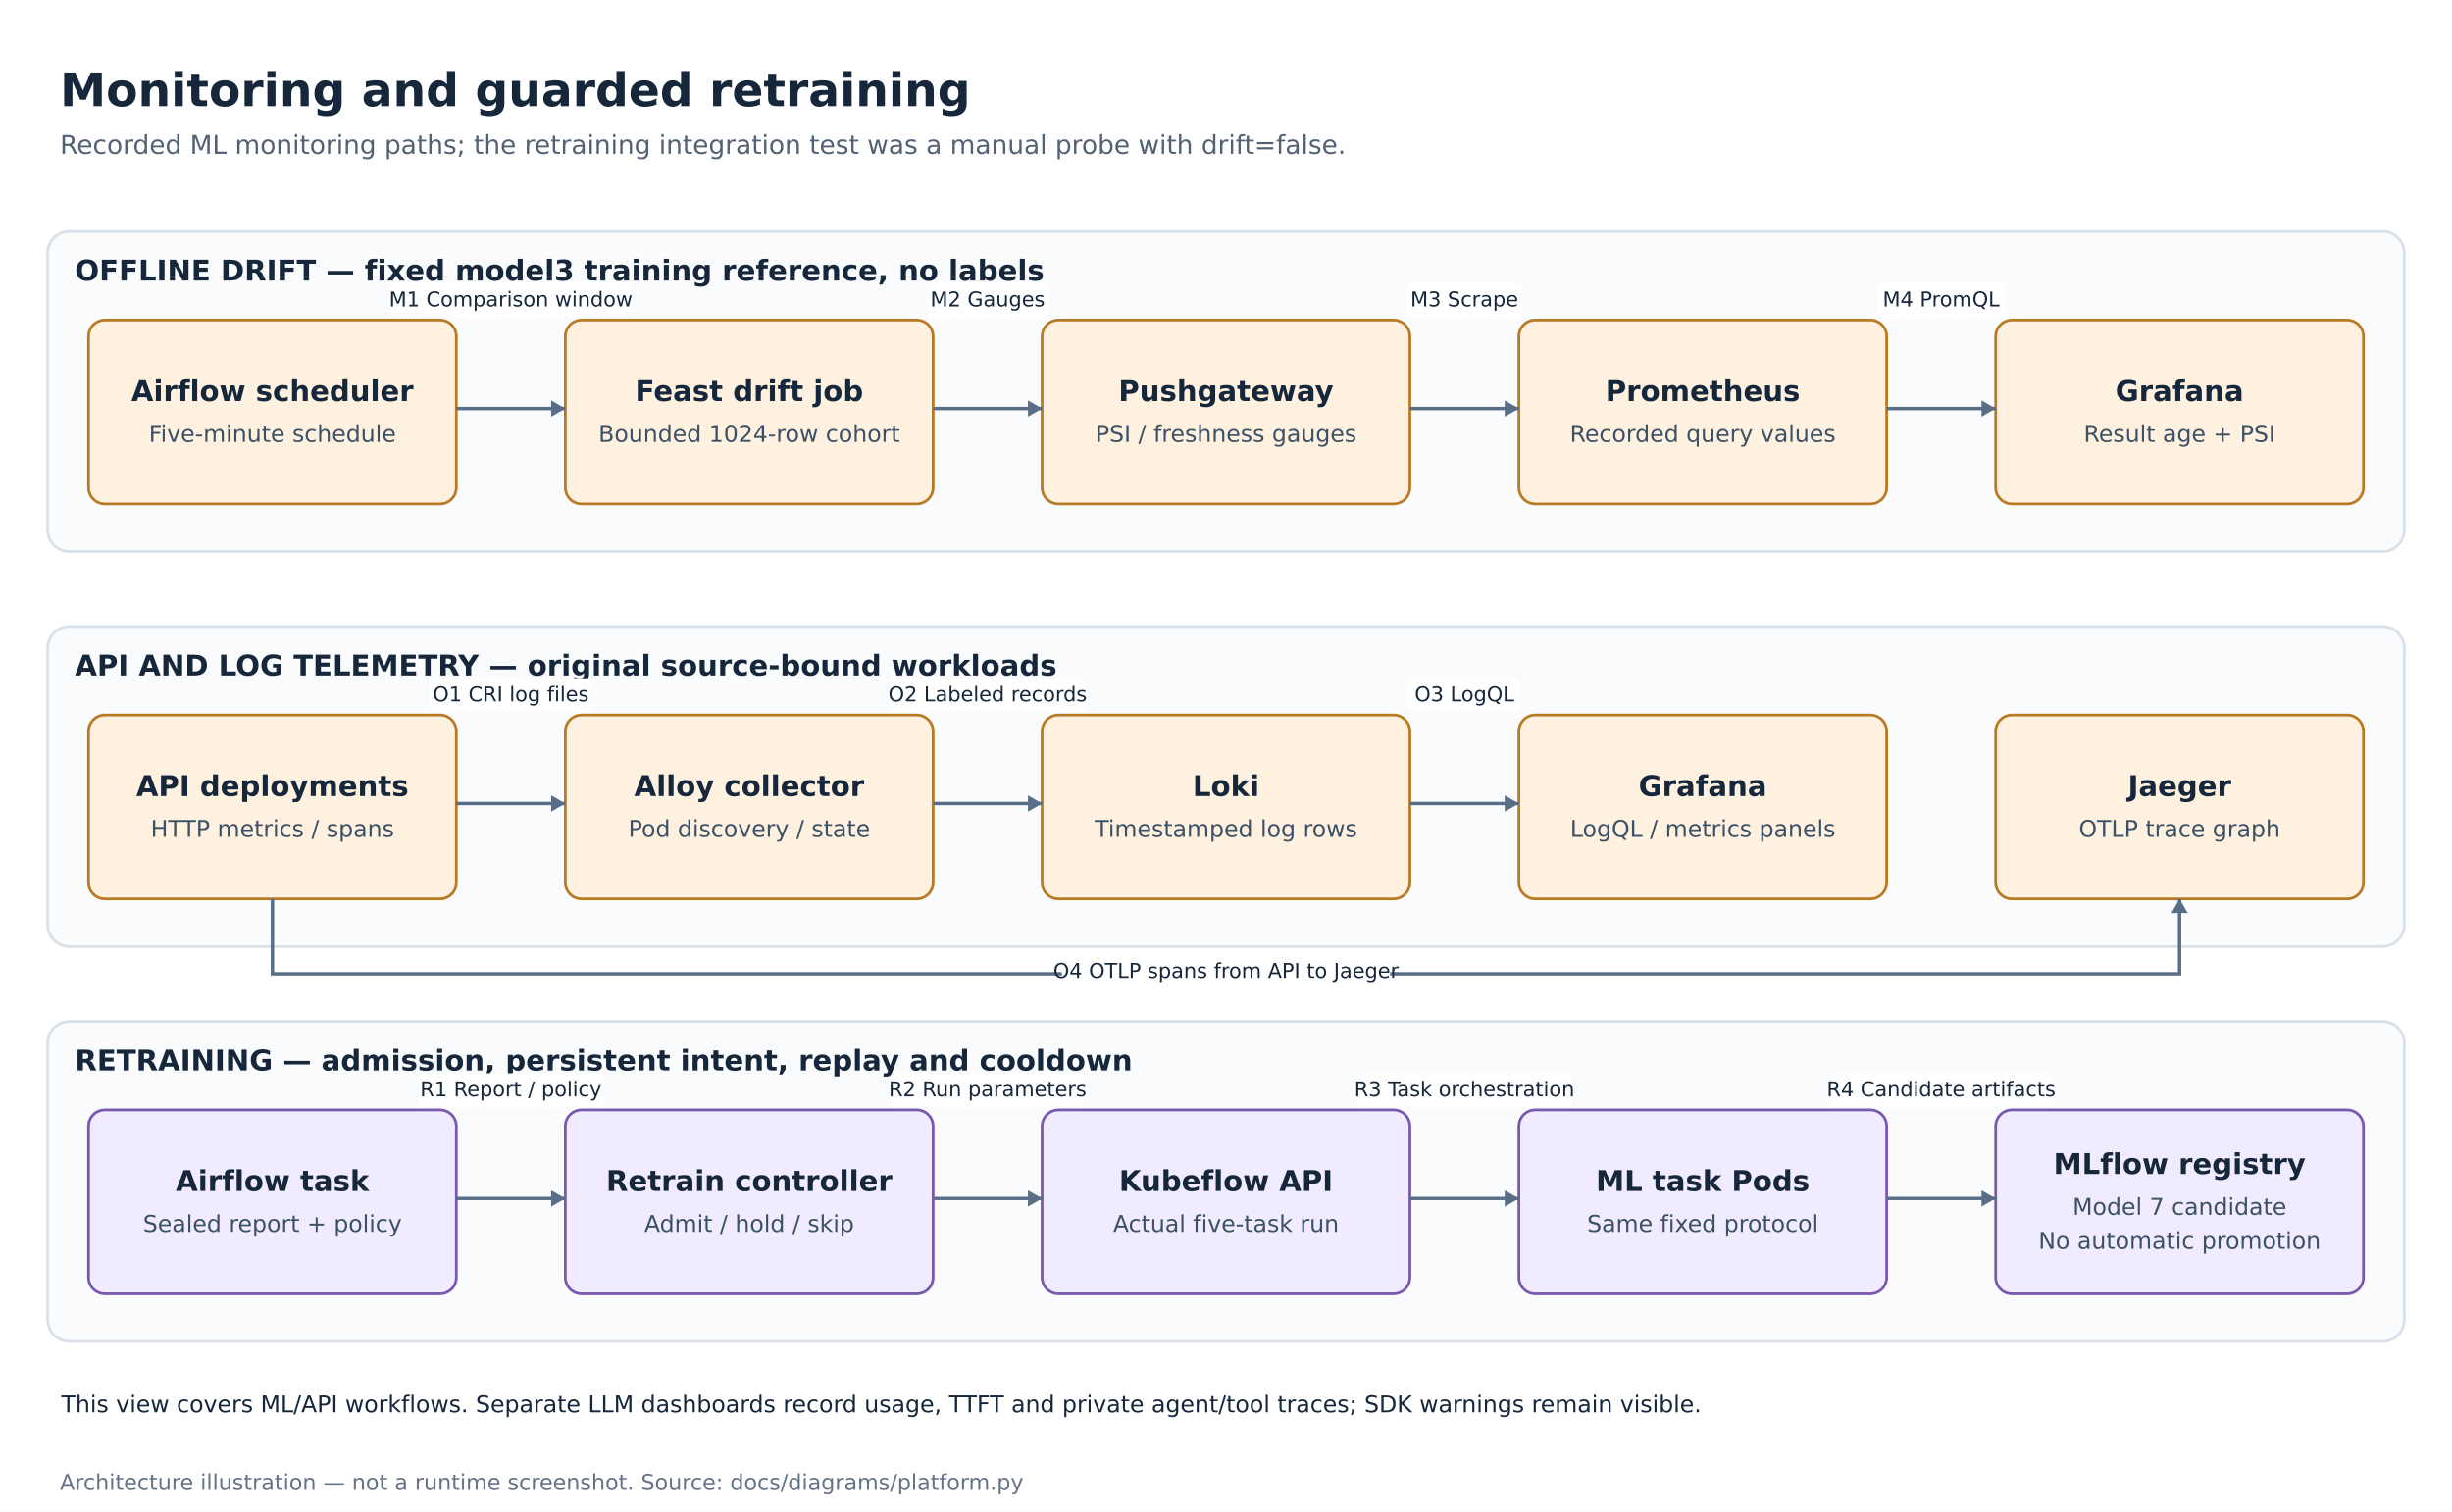
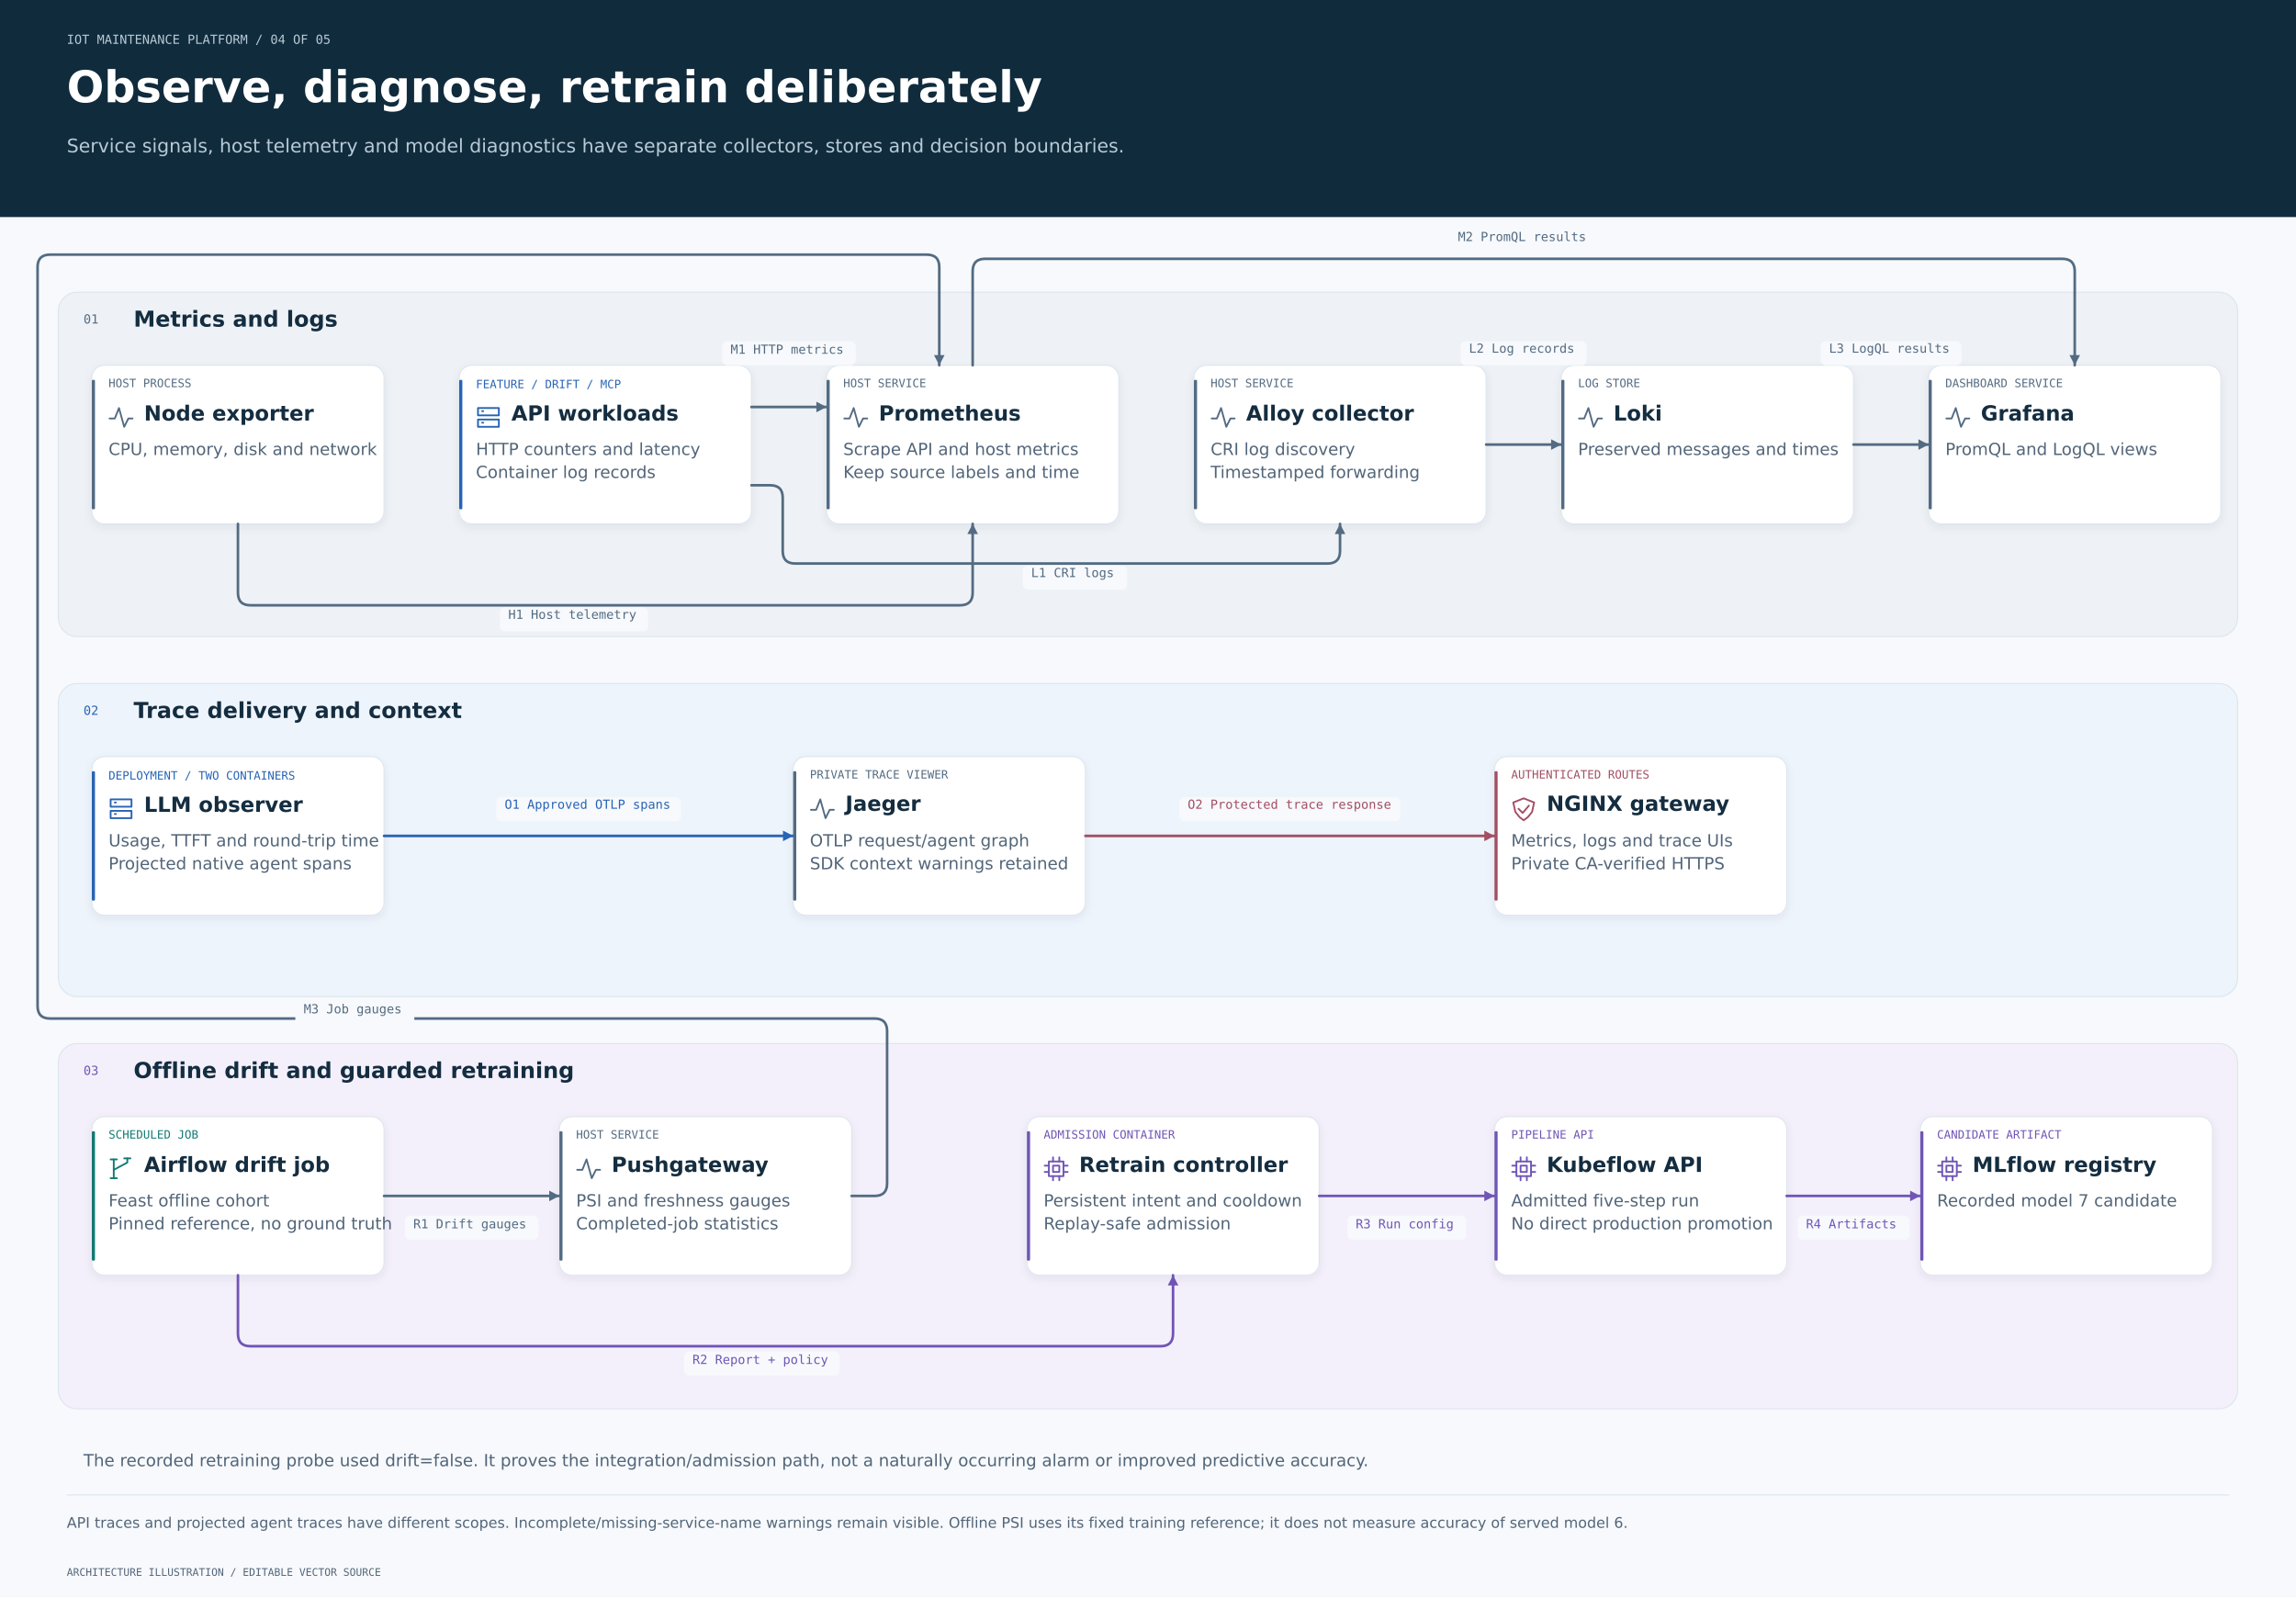
- <svg xmlns="http://www.w3.org/2000/svg" width="1800" height="1110" viewBox="0 0 1800 1110" role="img" aria-labelledby="title desc">
-   <rect width="100%" height="100%" fill="white" />
-   <text x="44" y="78" font-family="Segoe UI,DejaVu Sans,sans-serif" font-size="34" font-weight="600" text-anchor="start" fill="#16273b">Monitoring and guarded retraining</text>
-   <text x="44" y="113" font-family="Segoe UI,DejaVu Sans,sans-serif" font-size="19" font-weight="400" text-anchor="start" fill="#526174">Recorded ML monitoring paths; the retraining integration test was a manual probe with drift=false.</text>
-   <text x="44" y="1094" font-family="Segoe UI,DejaVu Sans,sans-serif" font-size="16" font-weight="400" text-anchor="start" fill="#657386">Architecture illustration — not a runtime screenshot. Source: docs/diagrams/platform.py</text>
-   <rect x="35" y="170" width="1730" height="235" rx="16" fill="#fafbfd" stroke="#d8e0e9" stroke-width="2" />
-   <text x="55" y="206" font-family="Segoe UI,DejaVu Sans,sans-serif" font-size="21" font-weight="600" text-anchor="start" fill="#16273b">OFFLINE DRIFT — fixed model3 training reference, no labels</text>
-   <rect x="65" y="235" width="270" height="135" rx="12" fill="#fff1df" stroke="#b97a25" stroke-width="2" />
-   <text x="200.0" y="294.5" font-family="Segoe UI,DejaVu Sans,sans-serif" font-size="21" font-weight="600" text-anchor="middle" fill="#16273b">Airflow scheduler</text>
-   <text x="200.0" y="324.5" font-family="Segoe UI,DejaVu Sans,sans-serif" font-size="17" font-weight="400" text-anchor="middle" fill="#3c5066">Five-minute schedule</text>
-   <rect x="415" y="235" width="270" height="135" rx="12" fill="#fff1df" stroke="#b97a25" stroke-width="2" />
-   <text x="550.0" y="294.5" font-family="Segoe UI,DejaVu Sans,sans-serif" font-size="21" font-weight="600" text-anchor="middle" fill="#16273b">Feast drift job</text>
-   <text x="550.0" y="324.5" font-family="Segoe UI,DejaVu Sans,sans-serif" font-size="17" font-weight="400" text-anchor="middle" fill="#3c5066">Bounded 1024-row cohort</text>
-   <rect x="765" y="235" width="270" height="135" rx="12" fill="#fff1df" stroke="#b97a25" stroke-width="2" />
-   <text x="900.0" y="294.5" font-family="Segoe UI,DejaVu Sans,sans-serif" font-size="21" font-weight="600" text-anchor="middle" fill="#16273b">Pushgateway</text>
-   <text x="900.0" y="324.5" font-family="Segoe UI,DejaVu Sans,sans-serif" font-size="17" font-weight="400" text-anchor="middle" fill="#3c5066">PSI / freshness gauges</text>
-   <rect x="1115" y="235" width="270" height="135" rx="12" fill="#fff1df" stroke="#b97a25" stroke-width="2" />
-   <text x="1250.0" y="294.5" font-family="Segoe UI,DejaVu Sans,sans-serif" font-size="21" font-weight="600" text-anchor="middle" fill="#16273b">Prometheus</text>
-   <text x="1250.0" y="324.5" font-family="Segoe UI,DejaVu Sans,sans-serif" font-size="17" font-weight="400" text-anchor="middle" fill="#3c5066">Recorded query values</text>
-   <rect x="1465" y="235" width="270" height="135" rx="12" fill="#fff1df" stroke="#b97a25" stroke-width="2" />
-   <text x="1600.0" y="294.5" font-family="Segoe UI,DejaVu Sans,sans-serif" font-size="21" font-weight="600" text-anchor="middle" fill="#16273b">Grafana</text>
-   <text x="1600.0" y="324.5" font-family="Segoe UI,DejaVu Sans,sans-serif" font-size="17" font-weight="400" text-anchor="middle" fill="#3c5066">Result age + PSI</text>
-   <polyline points="335,300 415,300" fill="none" stroke="#596e86" stroke-width="2.5" />
-   <polygon points="415,300 404.608,306.0 404.608,294.0" fill="#596e86" />
-   <rect x="286.5" y="208" width="177.0" height="25" rx="4" fill="white" />
-   <text x="375" y="225" font-family="Segoe UI,DejaVu Sans,sans-serif" font-size="15" font-weight="400" text-anchor="middle" fill="#16273b">M1  Comparison window</text>
-   <polyline points="685,300 765,300" fill="none" stroke="#596e86" stroke-width="2.5" />
-   <polygon points="765,300 754.608,306.0 754.608,294.0" fill="#596e86" />
-   <rect x="680.0" y="208" width="90.0" height="25" rx="4" fill="white" />
-   <text x="725" y="225" font-family="Segoe UI,DejaVu Sans,sans-serif" font-size="15" font-weight="400" text-anchor="middle" fill="#16273b">M2  Gauges</text>
-   <polyline points="1035,300 1115,300" fill="none" stroke="#596e86" stroke-width="2.5" />
-   <polygon points="1115,300 1104.608,306.0 1104.608,294.0" fill="#596e86" />
-   <rect x="1032.0" y="208" width="86.0" height="25" rx="4" fill="white" />
-   <text x="1075" y="225" font-family="Segoe UI,DejaVu Sans,sans-serif" font-size="15" font-weight="400" text-anchor="middle" fill="#16273b">M3  Scrape</text>
-   <polyline points="1385,300 1465,300" fill="none" stroke="#596e86" stroke-width="2.5" />
-   <polygon points="1465,300 1454.608,306.0 1454.608,294.0" fill="#596e86" />
-   <rect x="1378.0" y="208" width="94.0" height="25" rx="4" fill="white" />
-   <text x="1425" y="225" font-family="Segoe UI,DejaVu Sans,sans-serif" font-size="15" font-weight="400" text-anchor="middle" fill="#16273b">M4  PromQL</text>
-   <rect x="35" y="460" width="1730" height="235" rx="16" fill="#fafbfd" stroke="#d8e0e9" stroke-width="2" />
-   <text x="55" y="496" font-family="Segoe UI,DejaVu Sans,sans-serif" font-size="21" font-weight="600" text-anchor="start" fill="#16273b">API AND LOG TELEMETRY — original source-bound workloads</text>
-   <rect x="65" y="525" width="270" height="135" rx="12" fill="#fff1df" stroke="#b97a25" stroke-width="2" />
-   <text x="200.0" y="584.5" font-family="Segoe UI,DejaVu Sans,sans-serif" font-size="21" font-weight="600" text-anchor="middle" fill="#16273b">API deployments</text>
-   <text x="200.0" y="614.5" font-family="Segoe UI,DejaVu Sans,sans-serif" font-size="17" font-weight="400" text-anchor="middle" fill="#3c5066">HTTP metrics / spans</text>
-   <rect x="415" y="525" width="270" height="135" rx="12" fill="#fff1df" stroke="#b97a25" stroke-width="2" />
-   <text x="550.0" y="584.5" font-family="Segoe UI,DejaVu Sans,sans-serif" font-size="21" font-weight="600" text-anchor="middle" fill="#16273b">Alloy collector</text>
-   <text x="550.0" y="614.5" font-family="Segoe UI,DejaVu Sans,sans-serif" font-size="17" font-weight="400" text-anchor="middle" fill="#3c5066">Pod discovery / state</text>
-   <rect x="765" y="525" width="270" height="135" rx="12" fill="#fff1df" stroke="#b97a25" stroke-width="2" />
-   <text x="900.0" y="584.5" font-family="Segoe UI,DejaVu Sans,sans-serif" font-size="21" font-weight="600" text-anchor="middle" fill="#16273b">Loki</text>
-   <text x="900.0" y="614.5" font-family="Segoe UI,DejaVu Sans,sans-serif" font-size="17" font-weight="400" text-anchor="middle" fill="#3c5066">Timestamped log rows</text>
-   <rect x="1115" y="525" width="270" height="135" rx="12" fill="#fff1df" stroke="#b97a25" stroke-width="2" />
-   <text x="1250.0" y="584.5" font-family="Segoe UI,DejaVu Sans,sans-serif" font-size="21" font-weight="600" text-anchor="middle" fill="#16273b">Grafana</text>
-   <text x="1250.0" y="614.5" font-family="Segoe UI,DejaVu Sans,sans-serif" font-size="17" font-weight="400" text-anchor="middle" fill="#3c5066">LogQL / metrics panels</text>
-   <rect x="1465" y="525" width="270" height="135" rx="12" fill="#fff1df" stroke="#b97a25" stroke-width="2" />
-   <text x="1600.0" y="584.5" font-family="Segoe UI,DejaVu Sans,sans-serif" font-size="21" font-weight="600" text-anchor="middle" fill="#16273b">Jaeger</text>
-   <text x="1600.0" y="614.5" font-family="Segoe UI,DejaVu Sans,sans-serif" font-size="17" font-weight="400" text-anchor="middle" fill="#3c5066">OTLP trace graph</text>
-   <polyline points="335,590 415,590" fill="none" stroke="#596e86" stroke-width="2.5" />
-   <polygon points="415,590 404.608,596.0 404.608,584.0" fill="#596e86" />
-   <rect x="316.0" y="498" width="118.0" height="25" rx="4" fill="white" />
-   <text x="375" y="515" font-family="Segoe UI,DejaVu Sans,sans-serif" font-size="15" font-weight="400" text-anchor="middle" fill="#16273b">O1  CRI log files</text>
-   <polyline points="685,590 765,590" fill="none" stroke="#596e86" stroke-width="2.5" />
-   <polygon points="765,590 754.608,596.0 754.608,584.0" fill="#596e86" />
-   <rect x="652.5" y="498" width="145.0" height="25" rx="4" fill="white" />
-   <text x="725" y="515" font-family="Segoe UI,DejaVu Sans,sans-serif" font-size="15" font-weight="400" text-anchor="middle" fill="#16273b">O2  Labeled records</text>
-   <polyline points="1035,590 1115,590" fill="none" stroke="#596e86" stroke-width="2.5" />
-   <polygon points="1115,590 1104.608,596.0 1104.608,584.0" fill="#596e86" />
-   <rect x="1034.0" y="498" width="82.0" height="25" rx="4" fill="white" />
-   <text x="1075" y="515" font-family="Segoe UI,DejaVu Sans,sans-serif" font-size="15" font-weight="400" text-anchor="middle" fill="#16273b">O3  LogQL</text>
-   <rect x="35" y="750" width="1730" height="235" rx="16" fill="#fafbfd" stroke="#d8e0e9" stroke-width="2" />
-   <text x="55" y="786" font-family="Segoe UI,DejaVu Sans,sans-serif" font-size="21" font-weight="600" text-anchor="start" fill="#16273b">RETRAINING — admission, persistent intent, replay and cooldown</text>
-   <rect x="65" y="815" width="270" height="135" rx="12" fill="#f0ebff" stroke="#7959ad" stroke-width="2" />
-   <text x="200.0" y="874.5" font-family="Segoe UI,DejaVu Sans,sans-serif" font-size="21" font-weight="600" text-anchor="middle" fill="#16273b">Airflow task</text>
-   <text x="200.0" y="904.5" font-family="Segoe UI,DejaVu Sans,sans-serif" font-size="17" font-weight="400" text-anchor="middle" fill="#3c5066">Sealed report + policy</text>
-   <rect x="415" y="815" width="270" height="135" rx="12" fill="#f0ebff" stroke="#7959ad" stroke-width="2" />
-   <text x="550.0" y="874.5" font-family="Segoe UI,DejaVu Sans,sans-serif" font-size="21" font-weight="600" text-anchor="middle" fill="#16273b">Retrain controller</text>
-   <text x="550.0" y="904.5" font-family="Segoe UI,DejaVu Sans,sans-serif" font-size="17" font-weight="400" text-anchor="middle" fill="#3c5066">Admit / hold / skip</text>
-   <rect x="765" y="815" width="270" height="135" rx="12" fill="#f0ebff" stroke="#7959ad" stroke-width="2" />
-   <text x="900.0" y="874.5" font-family="Segoe UI,DejaVu Sans,sans-serif" font-size="21" font-weight="600" text-anchor="middle" fill="#16273b">Kubeflow API</text>
-   <text x="900.0" y="904.5" font-family="Segoe UI,DejaVu Sans,sans-serif" font-size="17" font-weight="400" text-anchor="middle" fill="#3c5066">Actual five-task run</text>
-   <rect x="1115" y="815" width="270" height="135" rx="12" fill="#f0ebff" stroke="#7959ad" stroke-width="2" />
-   <text x="1250.0" y="874.5" font-family="Segoe UI,DejaVu Sans,sans-serif" font-size="21" font-weight="600" text-anchor="middle" fill="#16273b">ML task Pods</text>
-   <text x="1250.0" y="904.5" font-family="Segoe UI,DejaVu Sans,sans-serif" font-size="17" font-weight="400" text-anchor="middle" fill="#3c5066">Same fixed protocol</text>
-   <rect x="1465" y="815" width="270" height="135" rx="12" fill="#f0ebff" stroke="#7959ad" stroke-width="2" />
-   <text x="1600.0" y="862.0" font-family="Segoe UI,DejaVu Sans,sans-serif" font-size="21" font-weight="600" text-anchor="middle" fill="#16273b">MLflow registry</text>
-   <text x="1600.0" y="892.0" font-family="Segoe UI,DejaVu Sans,sans-serif" font-size="17" font-weight="400" text-anchor="middle" fill="#3c5066">Model 7 candidate</text>
-   <text x="1600.0" y="917.0" font-family="Segoe UI,DejaVu Sans,sans-serif" font-size="17" font-weight="400" text-anchor="middle" fill="#3c5066">No automatic promotion</text>
-   <polyline points="335,880 415,880" fill="none" stroke="#596e86" stroke-width="2.5" />
-   <polygon points="415,880 404.608,886.0 404.608,874.0" fill="#596e86" />
-   <rect x="307.0" y="788" width="136.0" height="25" rx="4" fill="white" />
-   <text x="375" y="805" font-family="Segoe UI,DejaVu Sans,sans-serif" font-size="15" font-weight="400" text-anchor="middle" fill="#16273b">R1  Report / policy</text>
-   <polyline points="685,880 765,880" fill="none" stroke="#596e86" stroke-width="2.5" />
-   <polygon points="765,880 754.608,886.0 754.608,874.0" fill="#596e86" />
-   <rect x="654.5" y="788" width="141.0" height="25" rx="4" fill="white" />
-   <text x="725" y="805" font-family="Segoe UI,DejaVu Sans,sans-serif" font-size="15" font-weight="400" text-anchor="middle" fill="#16273b">R2  Run parameters</text>
-   <polyline points="1035,880 1115,880" fill="none" stroke="#596e86" stroke-width="2.5" />
-   <polygon points="1115,880 1104.608,886.0 1104.608,874.0" fill="#596e86" />
-   <rect x="996.508" y="788" width="156.984" height="25" rx="4" fill="white" />
-   <text x="1075" y="805" font-family="Segoe UI,DejaVu Sans,sans-serif" font-size="15" font-weight="400" text-anchor="middle" fill="#16273b">R3  Task orchestration</text>
-   <polyline points="1385,880 1465,880" fill="none" stroke="#596e86" stroke-width="2.5" />
-   <polygon points="1465,880 1454.608,886.0 1454.608,874.0" fill="#596e86" />
-   <rect x="1344.0" y="788" width="162.0" height="25" rx="4" fill="white" />
-   <text x="1425" y="805" font-family="Segoe UI,DejaVu Sans,sans-serif" font-size="15" font-weight="400" text-anchor="middle" fill="#16273b">R4  Candidate artifacts</text>
-   <text x="45" y="1037" font-family="Segoe UI,DejaVu Sans,sans-serif" font-size="17" font-weight="400" text-anchor="start" fill="#16273b">This view covers ML/API workflows. Separate LLM dashboards record usage, TTFT and private agent/tool traces; SDK warnings remain visible.</text>
-   <polyline points="200,660 200,715 1600,715 1600,660" fill="none" stroke="#596e86" stroke-width="2.5" />
-   <polygon points="1600,660 1606.0,670.392 1594.0,670.392" fill="#596e86" />
-   <rect x="779.5" y="701" width="241.0" height="25" rx="4" fill="white" />
-   <text x="900" y="718" font-family="Segoe UI,DejaVu Sans,sans-serif" font-size="15" font-weight="400" text-anchor="middle" fill="#16273b">O4  OTLP spans from API to Jaeger</text>
+ <svg xmlns="http://www.w3.org/2000/svg" width="2200" height="1530" viewBox="0 0 2200 1530" role="img" aria-labelledby="title desc">
+   <defs>
+     <filter id="card-shadow" x="-10%" y="-20%" width="120%" height="150%">
+       <feDropShadow dx="0" dy="3" stdDeviation="4" flood-color="#142D40" flood-opacity="0.07" />
+     </filter>
+   </defs>
+   <rect x="0" y="0" width="2200" height="1530" rx="0" fill="#F7F9FC" />
+   <rect x="0" y="0" width="2200" height="208" rx="0" fill="#102B3C" />
+   <text x="64" y="42" font-family="Consolas,DejaVu Sans Mono,monospace" font-size="12" font-weight="400" fill="#B8CAD6">IOT MAINTENANCE PLATFORM / 04 OF 05</text>
+   <text x="64" y="98" font-family="Segoe UI,DejaVu Sans,Arial,sans-serif" font-size="42" font-weight="600" fill="#FFFFFF">Observe, diagnose, retrain deliberately</text>
+   <text x="64" y="146" font-family="Segoe UI,DejaVu Sans,Arial,sans-serif" font-size="18" font-weight="400" fill="#B8CAD6">Service signals, host telemetry and model diagnostics have separate collectors, stores and decision boundaries.</text>
+   <g id="boundary-metrics">
+     <rect x="56" y="280" width="2088" height="330" rx="18" fill="#EEF2F6" stroke="#DCE5ED" />
+     <text x="80" y="310" font-family="Consolas,DejaVu Sans Mono,monospace" font-size="12" font-weight="400" fill="#536B82">01</text>
+     <text x="128" y="313" font-family="Segoe UI,DejaVu Sans,Arial,sans-serif" font-size="21" font-weight="600" fill="#142D40">Metrics and logs</text>
+   </g>
+   <g id="boundary-trace">
+     <rect x="56" y="655" width="2088" height="300" rx="18" fill="#EEF4FC" stroke="#DCE5ED" />
+     <text x="80" y="685" font-family="Consolas,DejaVu Sans Mono,monospace" font-size="12" font-weight="400" fill="#2764B5">02</text>
+     <text x="128" y="688" font-family="Segoe UI,DejaVu Sans,Arial,sans-serif" font-size="21" font-weight="600" fill="#142D40">Trace delivery and context</text>
+   </g>
+   <g id="boundary-drift">
+     <rect x="56" y="1000" width="2088" height="350" rx="18" fill="#F4F0FB" stroke="#DCE5ED" />
+     <text x="80" y="1030" font-family="Consolas,DejaVu Sans Mono,monospace" font-size="12" font-weight="400" fill="#7055B5">03</text>
+     <text x="128" y="1033" font-family="Segoe UI,DejaVu Sans,Arial,sans-serif" font-size="21" font-weight="600" fill="#142D40">Offline drift and guarded retraining</text>
+   </g>
+   <g id="node-exporter" aria-label="Node exporter">
+     <rect x="88" y="350" width="280" height="152" rx="12" fill="#FFFFFF" stroke="#DCE5ED" filter="url(#card-shadow)" />
+     <rect x="88" y="364" width="3" height="124" rx="1" fill="#536B82" />
+     <text x="104" y="371" font-family="Consolas,DejaVu Sans Mono,monospace" font-size="11" font-weight="400" fill="#536B82">HOST PROCESS</text>
+     <g transform="translate(104 388)" fill="none" stroke="#536B82" stroke-width="1.7" stroke-linecap="round" stroke-linejoin="round">
+       <polyline points="1,13 6,13 10,3 15,21 19,13 23,13" />
+     </g>
+     <text x="138" y="403" font-family="Segoe UI,DejaVu Sans,Arial,sans-serif" font-size="20" font-weight="600" fill="#142D40">Node exporter</text>
+     <text x="104" y="436" font-family="Segoe UI,DejaVu Sans,Arial,sans-serif" font-size="16" font-weight="400" fill="#526579">CPU, memory, disk and network</text>
+   </g>
+   <g id="node-apis" aria-label="API workloads">
+     <rect x="440" y="350" width="280" height="152" rx="12" fill="#FFFFFF" stroke="#DCE5ED" filter="url(#card-shadow)" />
+     <rect x="440" y="364" width="3" height="124" rx="1" fill="#2764B5" />
+     <text x="456" y="372" font-family="Consolas,DejaVu Sans Mono,monospace" font-size="11" font-weight="400" fill="#2764B5">FEATURE / DRIFT / MCP</text>
+     <g transform="translate(456 388)" fill="none" stroke="#2764B5" stroke-width="1.7" stroke-linecap="round" stroke-linejoin="round">
+       <polyline points="2,3 22,3 22,10 2,10 2,3" />
+       <polyline points="2,14 22,14 22,21 2,21 2,14" />
+       <polyline points="6,6 7,6" />
+       <polyline points="6,17 7,17" />
+     </g>
+     <text x="490" y="403" font-family="Segoe UI,DejaVu Sans,Arial,sans-serif" font-size="20" font-weight="600" fill="#142D40">API workloads</text>
+     <text x="456" y="436" font-family="Segoe UI,DejaVu Sans,Arial,sans-serif" font-size="16" font-weight="400" fill="#526579">HTTP counters and latency</text>
+     <text x="456" y="458" font-family="Segoe UI,DejaVu Sans,Arial,sans-serif" font-size="16" font-weight="400" fill="#526579">Container log records</text>
+   </g>
+   <g id="node-prom" aria-label="Prometheus">
+     <rect x="792" y="350" width="280" height="152" rx="12" fill="#FFFFFF" stroke="#DCE5ED" filter="url(#card-shadow)" />
+     <rect x="792" y="364" width="3" height="124" rx="1" fill="#536B82" />
+     <text x="808" y="371" font-family="Consolas,DejaVu Sans Mono,monospace" font-size="11" font-weight="400" fill="#536B82">HOST SERVICE</text>
+     <g transform="translate(808 388)" fill="none" stroke="#536B82" stroke-width="1.7" stroke-linecap="round" stroke-linejoin="round">
+       <polyline points="1,13 6,13 10,3 15,21 19,13 23,13" />
+     </g>
+     <text x="842" y="403" font-family="Segoe UI,DejaVu Sans,Arial,sans-serif" font-size="20" font-weight="600" fill="#142D40">Prometheus</text>
+     <text x="808" y="436" font-family="Segoe UI,DejaVu Sans,Arial,sans-serif" font-size="16" font-weight="400" fill="#526579">Scrape API and host metrics</text>
+     <text x="808" y="458" font-family="Segoe UI,DejaVu Sans,Arial,sans-serif" font-size="16" font-weight="400" fill="#526579">Keep source labels and time</text>
+   </g>
+   <g id="node-alloy" aria-label="Alloy collector">
+     <rect x="1144" y="350" width="280" height="152" rx="12" fill="#FFFFFF" stroke="#DCE5ED" filter="url(#card-shadow)" />
+     <rect x="1144" y="364" width="3" height="124" rx="1" fill="#536B82" />
+     <text x="1160" y="371" font-family="Consolas,DejaVu Sans Mono,monospace" font-size="11" font-weight="400" fill="#536B82">HOST SERVICE</text>
+     <g transform="translate(1160 388)" fill="none" stroke="#536B82" stroke-width="1.7" stroke-linecap="round" stroke-linejoin="round">
+       <polyline points="1,13 6,13 10,3 15,21 19,13 23,13" />
+     </g>
+     <text x="1194" y="403" font-family="Segoe UI,DejaVu Sans,Arial,sans-serif" font-size="20" font-weight="600" fill="#142D40">Alloy collector</text>
+     <text x="1160" y="436" font-family="Segoe UI,DejaVu Sans,Arial,sans-serif" font-size="16" font-weight="400" fill="#526579">CRI log discovery</text>
+     <text x="1160" y="458" font-family="Segoe UI,DejaVu Sans,Arial,sans-serif" font-size="16" font-weight="400" fill="#526579">Timestamped forwarding</text>
+   </g>
+   <g id="node-loki" aria-label="Loki">
+     <rect x="1496" y="350" width="280" height="152" rx="12" fill="#FFFFFF" stroke="#DCE5ED" filter="url(#card-shadow)" />
+     <rect x="1496" y="364" width="3" height="124" rx="1" fill="#536B82" />
+     <text x="1512" y="371" font-family="Consolas,DejaVu Sans Mono,monospace" font-size="11" font-weight="400" fill="#536B82">LOG STORE</text>
+     <g transform="translate(1512 388)" fill="none" stroke="#536B82" stroke-width="1.7" stroke-linecap="round" stroke-linejoin="round">
+       <polyline points="1,13 6,13 10,3 15,21 19,13 23,13" />
+     </g>
+     <text x="1546" y="403" font-family="Segoe UI,DejaVu Sans,Arial,sans-serif" font-size="20" font-weight="600" fill="#142D40">Loki</text>
+     <text x="1512" y="436" font-family="Segoe UI,DejaVu Sans,Arial,sans-serif" font-size="16" font-weight="400" fill="#526579">Preserved messages and times</text>
+   </g>
+   <g id="node-grafana" aria-label="Grafana">
+     <rect x="1848" y="350" width="280" height="152" rx="12" fill="#FFFFFF" stroke="#DCE5ED" filter="url(#card-shadow)" />
+     <rect x="1848" y="364" width="3" height="124" rx="1" fill="#536B82" />
+     <text x="1864" y="371" font-family="Consolas,DejaVu Sans Mono,monospace" font-size="11" font-weight="400" fill="#536B82">DASHBOARD SERVICE</text>
+     <g transform="translate(1864 388)" fill="none" stroke="#536B82" stroke-width="1.7" stroke-linecap="round" stroke-linejoin="round">
+       <polyline points="1,13 6,13 10,3 15,21 19,13 23,13" />
+     </g>
+     <text x="1898" y="403" font-family="Segoe UI,DejaVu Sans,Arial,sans-serif" font-size="20" font-weight="600" fill="#142D40">Grafana</text>
+     <text x="1864" y="436" font-family="Segoe UI,DejaVu Sans,Arial,sans-serif" font-size="16" font-weight="400" fill="#526579">PromQL and LogQL views</text>
+   </g>
+   <g id="node-observer" aria-label="LLM observer">
+     <rect x="88" y="725" width="280" height="152" rx="12" fill="#FFFFFF" stroke="#DCE5ED" filter="url(#card-shadow)" />
+     <rect x="88" y="739" width="3" height="124" rx="1" fill="#2764B5" />
+     <text x="104" y="747" font-family="Consolas,DejaVu Sans Mono,monospace" font-size="11" font-weight="400" fill="#2764B5">DEPLOYMENT / TWO CONTAINERS</text>
+     <g transform="translate(104 763)" fill="none" stroke="#2764B5" stroke-width="1.7" stroke-linecap="round" stroke-linejoin="round">
+       <polyline points="2,3 22,3 22,10 2,10 2,3" />
+       <polyline points="2,14 22,14 22,21 2,21 2,14" />
+       <polyline points="6,6 7,6" />
+       <polyline points="6,17 7,17" />
+     </g>
+     <text x="138" y="778" font-family="Segoe UI,DejaVu Sans,Arial,sans-serif" font-size="20" font-weight="600" fill="#142D40">LLM observer</text>
+     <text x="104" y="811" font-family="Segoe UI,DejaVu Sans,Arial,sans-serif" font-size="16" font-weight="400" fill="#526579">Usage, TTFT and round-trip time</text>
+     <text x="104" y="833" font-family="Segoe UI,DejaVu Sans,Arial,sans-serif" font-size="16" font-weight="400" fill="#526579">Projected native agent spans</text>
+   </g>
+   <g id="node-jaeger" aria-label="Jaeger">
+     <rect x="760" y="725" width="280" height="152" rx="12" fill="#FFFFFF" stroke="#DCE5ED" filter="url(#card-shadow)" />
+     <rect x="760" y="739" width="3" height="124" rx="1" fill="#536B82" />
+     <text x="776" y="746" font-family="Consolas,DejaVu Sans Mono,monospace" font-size="11" font-weight="400" fill="#536B82">PRIVATE TRACE VIEWER</text>
+     <g transform="translate(776 763)" fill="none" stroke="#536B82" stroke-width="1.7" stroke-linecap="round" stroke-linejoin="round">
+       <polyline points="1,13 6,13 10,3 15,21 19,13 23,13" />
+     </g>
+     <text x="810" y="777" font-family="Segoe UI,DejaVu Sans,Arial,sans-serif" font-size="20" font-weight="600" fill="#142D40">Jaeger</text>
+     <text x="776" y="811" font-family="Segoe UI,DejaVu Sans,Arial,sans-serif" font-size="16" font-weight="400" fill="#526579">OTLP request/agent graph</text>
+     <text x="776" y="833" font-family="Segoe UI,DejaVu Sans,Arial,sans-serif" font-size="16" font-weight="400" fill="#526579">SDK context warnings retained</text>
+   </g>
+   <g id="node-gateway" aria-label="NGINX gateway">
+     <rect x="1432" y="725" width="280" height="152" rx="12" fill="#FFFFFF" stroke="#DCE5ED" filter="url(#card-shadow)" />
+     <rect x="1432" y="739" width="3" height="124" rx="1" fill="#A34E63" />
+     <text x="1448" y="746" font-family="Consolas,DejaVu Sans Mono,monospace" font-size="11" font-weight="400" fill="#A34E63">AUTHENTICATED ROUTES</text>
+     <g transform="translate(1448 763)" fill="none" stroke="#A34E63" stroke-width="1.7" stroke-linecap="round" stroke-linejoin="round">
+       <polyline points="12,2 22,6 20,15 16,20 12,23 8,20 4,15 2,6 12,2" />
+       <polyline points="7,12 11,16 17,9" />
+     </g>
+     <text x="1482" y="777" font-family="Segoe UI,DejaVu Sans,Arial,sans-serif" font-size="20" font-weight="600" fill="#142D40">NGINX gateway</text>
+     <text x="1448" y="811" font-family="Segoe UI,DejaVu Sans,Arial,sans-serif" font-size="16" font-weight="400" fill="#526579">Metrics, logs and trace UIs</text>
+     <text x="1448" y="833" font-family="Segoe UI,DejaVu Sans,Arial,sans-serif" font-size="16" font-weight="400" fill="#526579">Private CA-verified HTTPS</text>
+   </g>
+   <g id="node-airflow" aria-label="Airflow drift job">
+     <rect x="88" y="1070" width="280" height="152" rx="12" fill="#FFFFFF" stroke="#DCE5ED" filter="url(#card-shadow)" />
+     <rect x="88" y="1084" width="3" height="124" rx="1" fill="#127A74" />
+     <text x="104" y="1091" font-family="Consolas,DejaVu Sans Mono,monospace" font-size="11" font-weight="400" fill="#127A74">SCHEDULED JOB</text>
+     <g transform="translate(104 1108)" fill="none" stroke="#127A74" stroke-width="1.7" stroke-linecap="round" stroke-linejoin="round">
+       <polyline points="5,3 5,21" />
+       <polyline points="5,13 18,6 18,2" />
+       <polyline points="2,3 8,3" />
+       <polyline points="2,21 8,21" />
+       <polyline points="15,2 21,2" />
+     </g>
+     <text x="138" y="1123" font-family="Segoe UI,DejaVu Sans,Arial,sans-serif" font-size="20" font-weight="600" fill="#142D40">Airflow drift job</text>
+     <text x="104" y="1156" font-family="Segoe UI,DejaVu Sans,Arial,sans-serif" font-size="16" font-weight="400" fill="#526579">Feast offline cohort</text>
+     <text x="104" y="1178" font-family="Segoe UI,DejaVu Sans,Arial,sans-serif" font-size="16" font-weight="400" fill="#526579">Pinned reference, no ground truth</text>
+   </g>
+   <g id="node-push" aria-label="Pushgateway">
+     <rect x="536" y="1070" width="280" height="152" rx="12" fill="#FFFFFF" stroke="#DCE5ED" filter="url(#card-shadow)" />
+     <rect x="536" y="1084" width="3" height="124" rx="1" fill="#536B82" />
+     <text x="552" y="1091" font-family="Consolas,DejaVu Sans Mono,monospace" font-size="11" font-weight="400" fill="#536B82">HOST SERVICE</text>
+     <g transform="translate(552 1108)" fill="none" stroke="#536B82" stroke-width="1.7" stroke-linecap="round" stroke-linejoin="round">
+       <polyline points="1,13 6,13 10,3 15,21 19,13 23,13" />
+     </g>
+     <text x="586" y="1123" font-family="Segoe UI,DejaVu Sans,Arial,sans-serif" font-size="20" font-weight="600" fill="#142D40">Pushgateway</text>
+     <text x="552" y="1156" font-family="Segoe UI,DejaVu Sans,Arial,sans-serif" font-size="16" font-weight="400" fill="#526579">PSI and freshness gauges</text>
+     <text x="552" y="1178" font-family="Segoe UI,DejaVu Sans,Arial,sans-serif" font-size="16" font-weight="400" fill="#526579">Completed-job statistics</text>
+   </g>
+   <g id="node-control" aria-label="Retrain controller">
+     <rect x="984" y="1070" width="280" height="152" rx="12" fill="#FFFFFF" stroke="#DCE5ED" filter="url(#card-shadow)" />
+     <rect x="984" y="1084" width="3" height="124" rx="1" fill="#7055B5" />
+     <text x="1000" y="1091" font-family="Consolas,DejaVu Sans Mono,monospace" font-size="11" font-weight="400" fill="#7055B5">ADMISSION CONTAINER</text>
+     <g transform="translate(1000 1108)" fill="none" stroke="#7055B5" stroke-width="1.7" stroke-linecap="round" stroke-linejoin="round">
+       <polyline points="5,5 19,5 19,19 5,19 5,5" />
+       <polyline points="9,9 15,9 15,15 9,15 9,9" />
+       <polyline points="9,1 9,5" />
+       <polyline points="15,1 15,5" />
+       <polyline points="9,19 9,23" />
+       <polyline points="15,19 15,23" />
+       <polyline points="1,9 5,9" />
+       <polyline points="19,9 23,9" />
+       <polyline points="1,15 5,15" />
+       <polyline points="19,15 23,15" />
+     </g>
+     <text x="1034" y="1123" font-family="Segoe UI,DejaVu Sans,Arial,sans-serif" font-size="20" font-weight="600" fill="#142D40">Retrain controller</text>
+     <text x="1000" y="1156" font-family="Segoe UI,DejaVu Sans,Arial,sans-serif" font-size="16" font-weight="400" fill="#526579">Persistent intent and cooldown</text>
+     <text x="1000" y="1178" font-family="Segoe UI,DejaVu Sans,Arial,sans-serif" font-size="16" font-weight="400" fill="#526579">Replay-safe admission</text>
+   </g>
+   <g id="node-kfp" aria-label="Kubeflow API">
+     <rect x="1432" y="1070" width="280" height="152" rx="12" fill="#FFFFFF" stroke="#DCE5ED" filter="url(#card-shadow)" />
+     <rect x="1432" y="1084" width="3" height="124" rx="1" fill="#7055B5" />
+     <text x="1448" y="1091" font-family="Consolas,DejaVu Sans Mono,monospace" font-size="11" font-weight="400" fill="#7055B5">PIPELINE API</text>
+     <g transform="translate(1448 1108)" fill="none" stroke="#7055B5" stroke-width="1.7" stroke-linecap="round" stroke-linejoin="round">
+       <polyline points="5,5 19,5 19,19 5,19 5,5" />
+       <polyline points="9,9 15,9 15,15 9,15 9,9" />
+       <polyline points="9,1 9,5" />
+       <polyline points="15,1 15,5" />
+       <polyline points="9,19 9,23" />
+       <polyline points="15,19 15,23" />
+       <polyline points="1,9 5,9" />
+       <polyline points="19,9 23,9" />
+       <polyline points="1,15 5,15" />
+       <polyline points="19,15 23,15" />
+     </g>
+     <text x="1482" y="1123" font-family="Segoe UI,DejaVu Sans,Arial,sans-serif" font-size="20" font-weight="600" fill="#142D40">Kubeflow API</text>
+     <text x="1448" y="1156" font-family="Segoe UI,DejaVu Sans,Arial,sans-serif" font-size="16" font-weight="400" fill="#526579">Admitted five-step run</text>
+     <text x="1448" y="1178" font-family="Segoe UI,DejaVu Sans,Arial,sans-serif" font-size="16" font-weight="400" fill="#526579">No direct production promotion</text>
+   </g>
+   <g id="node-registry" aria-label="MLflow registry">
+     <rect x="1840" y="1070" width="280" height="152" rx="12" fill="#FFFFFF" stroke="#DCE5ED" filter="url(#card-shadow)" />
+     <rect x="1840" y="1084" width="3" height="124" rx="1" fill="#7055B5" />
+     <text x="1856" y="1091" font-family="Consolas,DejaVu Sans Mono,monospace" font-size="11" font-weight="400" fill="#7055B5">CANDIDATE ARTIFACT</text>
+     <g transform="translate(1856 1108)" fill="none" stroke="#7055B5" stroke-width="1.7" stroke-linecap="round" stroke-linejoin="round">
+       <polyline points="5,5 19,5 19,19 5,19 5,5" />
+       <polyline points="9,9 15,9 15,15 9,15 9,9" />
+       <polyline points="9,1 9,5" />
+       <polyline points="15,1 15,5" />
+       <polyline points="9,19 9,23" />
+       <polyline points="15,19 15,23" />
+       <polyline points="1,9 5,9" />
+       <polyline points="19,9 23,9" />
+       <polyline points="1,15 5,15" />
+       <polyline points="19,15 23,15" />
+     </g>
+     <text x="1890" y="1123" font-family="Segoe UI,DejaVu Sans,Arial,sans-serif" font-size="20" font-weight="600" fill="#142D40">MLflow registry</text>
+     <text x="1856" y="1156" font-family="Segoe UI,DejaVu Sans,Arial,sans-serif" font-size="16" font-weight="400" fill="#526579">Recorded model 7 candidate</text>
+   </g>
+   <g id="edge-H1" aria-label="Host telemetry">
+     <path d="M228 502 L228.0 568.0 Q228 580 240.0 580.0 L920.0 580.0 Q932 580 932.0 568.0 L932 502" fill="none" stroke="#536B82" stroke-width="2.5" stroke-linecap="round" stroke-linejoin="round" />
+     <polygon points="932,502 937.08,511.757 926.92,511.757" fill="#536B82" />
+     <rect x="479.0" y="582" width="142.0" height="23" rx="5" fill="#F7F9FC" />
+     <text x="487.0" y="593" font-family="Consolas,DejaVu Sans Mono,monospace" font-size="12" font-weight="400" fill="#536B82">H1 Host telemetry</text>
+   </g>
+   <g id="edge-M1" aria-label="HTTP metrics">
+     <path d="M720 390 L792 390" fill="none" stroke="#536B82" stroke-width="2.5" stroke-linecap="round" stroke-linejoin="round" />
+     <polygon points="792,390 782.243,395.08 782.243,384.92" fill="#536B82" />
+     <rect x="692.0" y="327" width="128.0" height="23" rx="5" fill="#F7F9FC" />
+     <text x="700.0" y="339" font-family="Consolas,DejaVu Sans Mono,monospace" font-size="12" font-weight="400" fill="#536B82">M1 HTTP metrics</text>
+   </g>
+   <g id="edge-L1" aria-label="CRI logs">
+     <path d="M720 465 L738.0 465.0 Q750 465 750.0 477.0 L750.0 528.0 Q750 540 762.0 540.0 L1272.0 540.0 Q1284 540 1284.0 528.0 L1284 502" fill="none" stroke="#536B82" stroke-width="2.5" stroke-linecap="round" stroke-linejoin="round" />
+     <polygon points="1284,502 1289.08,511.757 1278.92,511.757" fill="#536B82" />
+     <rect x="980.0" y="542" width="100.0" height="23" rx="5" fill="#F7F9FC" />
+     <text x="988.0" y="553" font-family="Consolas,DejaVu Sans Mono,monospace" font-size="12" font-weight="400" fill="#536B82">L1 CRI logs</text>
+   </g>
+   <g id="edge-L2" aria-label="Log records">
+     <path d="M1424 426 L1496 426" fill="none" stroke="#536B82" stroke-width="2.5" stroke-linecap="round" stroke-linejoin="round" />
+     <polygon points="1496,426 1486.243,431.08 1486.243,420.92" fill="#536B82" />
+     <rect x="1399.5" y="327" width="121.0" height="23" rx="5" fill="#F7F9FC" />
+     <text x="1407.5" y="338" font-family="Consolas,DejaVu Sans Mono,monospace" font-size="12" font-weight="400" fill="#536B82">L2 Log records</text>
+   </g>
+   <g id="edge-M2" aria-label="PromQL results">
+     <path d="M932 350 L932.0 260.0 Q932 248 944.0 248.0 L1976.0 248.0 Q1988 248 1988.0 260.0 L1988 350" fill="none" stroke="#536B82" stroke-width="2.5" stroke-linecap="round" stroke-linejoin="round" />
+     <polygon points="1988,350 1982.92,340.243 1993.08,340.243" fill="#536B82" />
+     <rect x="1389.0" y="220" width="142.0" height="23" rx="5" fill="#F7F9FC" />
+     <text x="1397.0" y="231" font-family="Consolas,DejaVu Sans Mono,monospace" font-size="12" font-weight="400" fill="#536B82">M2 PromQL results</text>
+   </g>
+   <g id="edge-L3" aria-label="LogQL results">
+     <path d="M1776 426 L1848 426" fill="none" stroke="#536B82" stroke-width="2.5" stroke-linecap="round" stroke-linejoin="round" />
+     <polygon points="1848,426 1838.243,431.08 1838.243,420.92" fill="#536B82" />
+     <rect x="1744.5" y="327" width="135.0" height="23" rx="5" fill="#F7F9FC" />
+     <text x="1752.5" y="338" font-family="Consolas,DejaVu Sans Mono,monospace" font-size="12" font-weight="400" fill="#536B82">L3 LogQL results</text>
+   </g>
+   <g id="edge-M3" aria-label="Job gauges">
+     <path d="M816 1146 L838.0 1146.0 Q850 1146 850.0 1134.0 L850.0 988.0 Q850 976 838.0 976.0 L48.0 976.0 Q36 976 36.0 964.0 L36.0 256.0 Q36 244 48.0 244.0 L888.0 244.0 Q900 244 900.0 256.0 L900 350" fill="none" stroke="#536B82" stroke-width="2.5" stroke-linecap="round" stroke-linejoin="round" />
+     <polygon points="900,350 894.92,340.243 905.08,340.243" fill="#536B82" />
+     <rect x="283.0" y="960" width="114.0" height="23" rx="5" fill="#F7F9FC" />
+     <text x="291.0" y="971" font-family="Consolas,DejaVu Sans Mono,monospace" font-size="12" font-weight="400" fill="#536B82">M3 Job gauges</text>
+   </g>
+   <g id="edge-O1" aria-label="Approved OTLP spans">
+     <path d="M368 801 L760 801" fill="none" stroke="#2764B5" stroke-width="2.5" stroke-linecap="round" stroke-linejoin="round" />
+     <polygon points="760,801 750.243,806.08 750.243,795.92" fill="#2764B5" />
+     <rect x="475.5" y="764" width="177.0" height="23" rx="5" fill="#F7F9FC" />
+     <text x="483.5" y="775" font-family="Consolas,DejaVu Sans Mono,monospace" font-size="12" font-weight="400" fill="#2764B5">O1 Approved OTLP spans</text>
+   </g>
+   <g id="edge-O2" aria-label="Protected trace response">
+     <path d="M1040 801 L1432 801" fill="none" stroke="#A34E63" stroke-width="2.5" stroke-linecap="round" stroke-linejoin="round" />
+     <polygon points="1432,801 1422.243,806.08 1422.243,795.92" fill="#A34E63" />
+     <rect x="1130.0" y="764" width="212.0" height="23" rx="5" fill="#F7F9FC" />
+     <text x="1138.0" y="775" font-family="Consolas,DejaVu Sans Mono,monospace" font-size="12" font-weight="400" fill="#A34E63">O2 Protected trace response</text>
+   </g>
+   <g id="edge-R1" aria-label="Drift gauges">
+     <path d="M368 1146 L536 1146" fill="none" stroke="#536B82" stroke-width="2.5" stroke-linecap="round" stroke-linejoin="round" />
+     <polygon points="536,1146 526.243,1151.08 526.243,1140.92" fill="#536B82" />
+     <rect x="388.0" y="1165" width="128.0" height="23" rx="5" fill="#F7F9FC" />
+     <text x="396.0" y="1177" font-family="Consolas,DejaVu Sans Mono,monospace" font-size="12" font-weight="400" fill="#536B82">R1 Drift gauges</text>
+   </g>
+   <g id="edge-R2" aria-label="Report + policy">
+     <path d="M228 1222 L228.0 1278.0 Q228 1290 240.0 1290.0 L1112.0 1290.0 Q1124 1290 1124.0 1278.0 L1124 1222" fill="none" stroke="#7055B5" stroke-width="2.5" stroke-linecap="round" stroke-linejoin="round" />
+     <polygon points="1124,1222 1129.08,1231.757 1118.92,1231.757" fill="#7055B5" />
+     <rect x="655.5" y="1295" width="149.0" height="23" rx="5" fill="#F7F9FC" />
+     <text x="663.5" y="1307" font-family="Consolas,DejaVu Sans Mono,monospace" font-size="12" font-weight="400" fill="#7055B5">R2 Report + policy</text>
+   </g>
+   <g id="edge-R3" aria-label="Run config">
+     <path d="M1264 1146 L1432 1146" fill="none" stroke="#7055B5" stroke-width="2.5" stroke-linecap="round" stroke-linejoin="round" />
+     <polygon points="1432,1146 1422.243,1151.08 1422.243,1140.92" fill="#7055B5" />
+     <rect x="1291.0" y="1165" width="114.0" height="23" rx="5" fill="#F7F9FC" />
+     <text x="1299.0" y="1177" font-family="Consolas,DejaVu Sans Mono,monospace" font-size="12" font-weight="400" fill="#7055B5">R3 Run config</text>
+   </g>
+   <g id="edge-R4" aria-label="Artifacts">
+     <path d="M1712 1146 L1840 1146" fill="none" stroke="#7055B5" stroke-width="2.5" stroke-linecap="round" stroke-linejoin="round" />
+     <polygon points="1840,1146 1830.243,1151.08 1830.243,1140.92" fill="#7055B5" />
+     <rect x="1722.5" y="1165" width="107.0" height="23" rx="5" fill="#F7F9FC" />
+     <text x="1730.5" y="1177" font-family="Consolas,DejaVu Sans Mono,monospace" font-size="12" font-weight="400" fill="#7055B5">R4 Artifacts</text>
+   </g>
+   <text x="80" y="1405" font-family="Segoe UI,DejaVu Sans,Arial,sans-serif" font-size="16" font-weight="400" fill="#526579">The recorded retraining probe used drift=false. It proves the integration/admission path, not a naturally occurring alarm or improved predictive accuracy.</text>
+   <rect x="64" y="1432" width="2072" height="1" rx="0" fill="#DCE5ED" />
+   <text x="64" y="1464" font-family="Segoe UI,DejaVu Sans,Arial,sans-serif" font-size="14" font-weight="400" fill="#526579">API traces and projected agent traces have different scopes. Incomplete/missing-service-name warnings remain visible. Offline PSI uses its fixed training reference; it does not measure accuracy of served model 6.</text>
+   <text x="64" y="1510" font-family="Consolas,DejaVu Sans Mono,monospace" font-size="10" font-weight="400" fill="#526579">ARCHITECTURE ILLUSTRATION / EDITABLE VECTOR SOURCE</text>
</svg>
